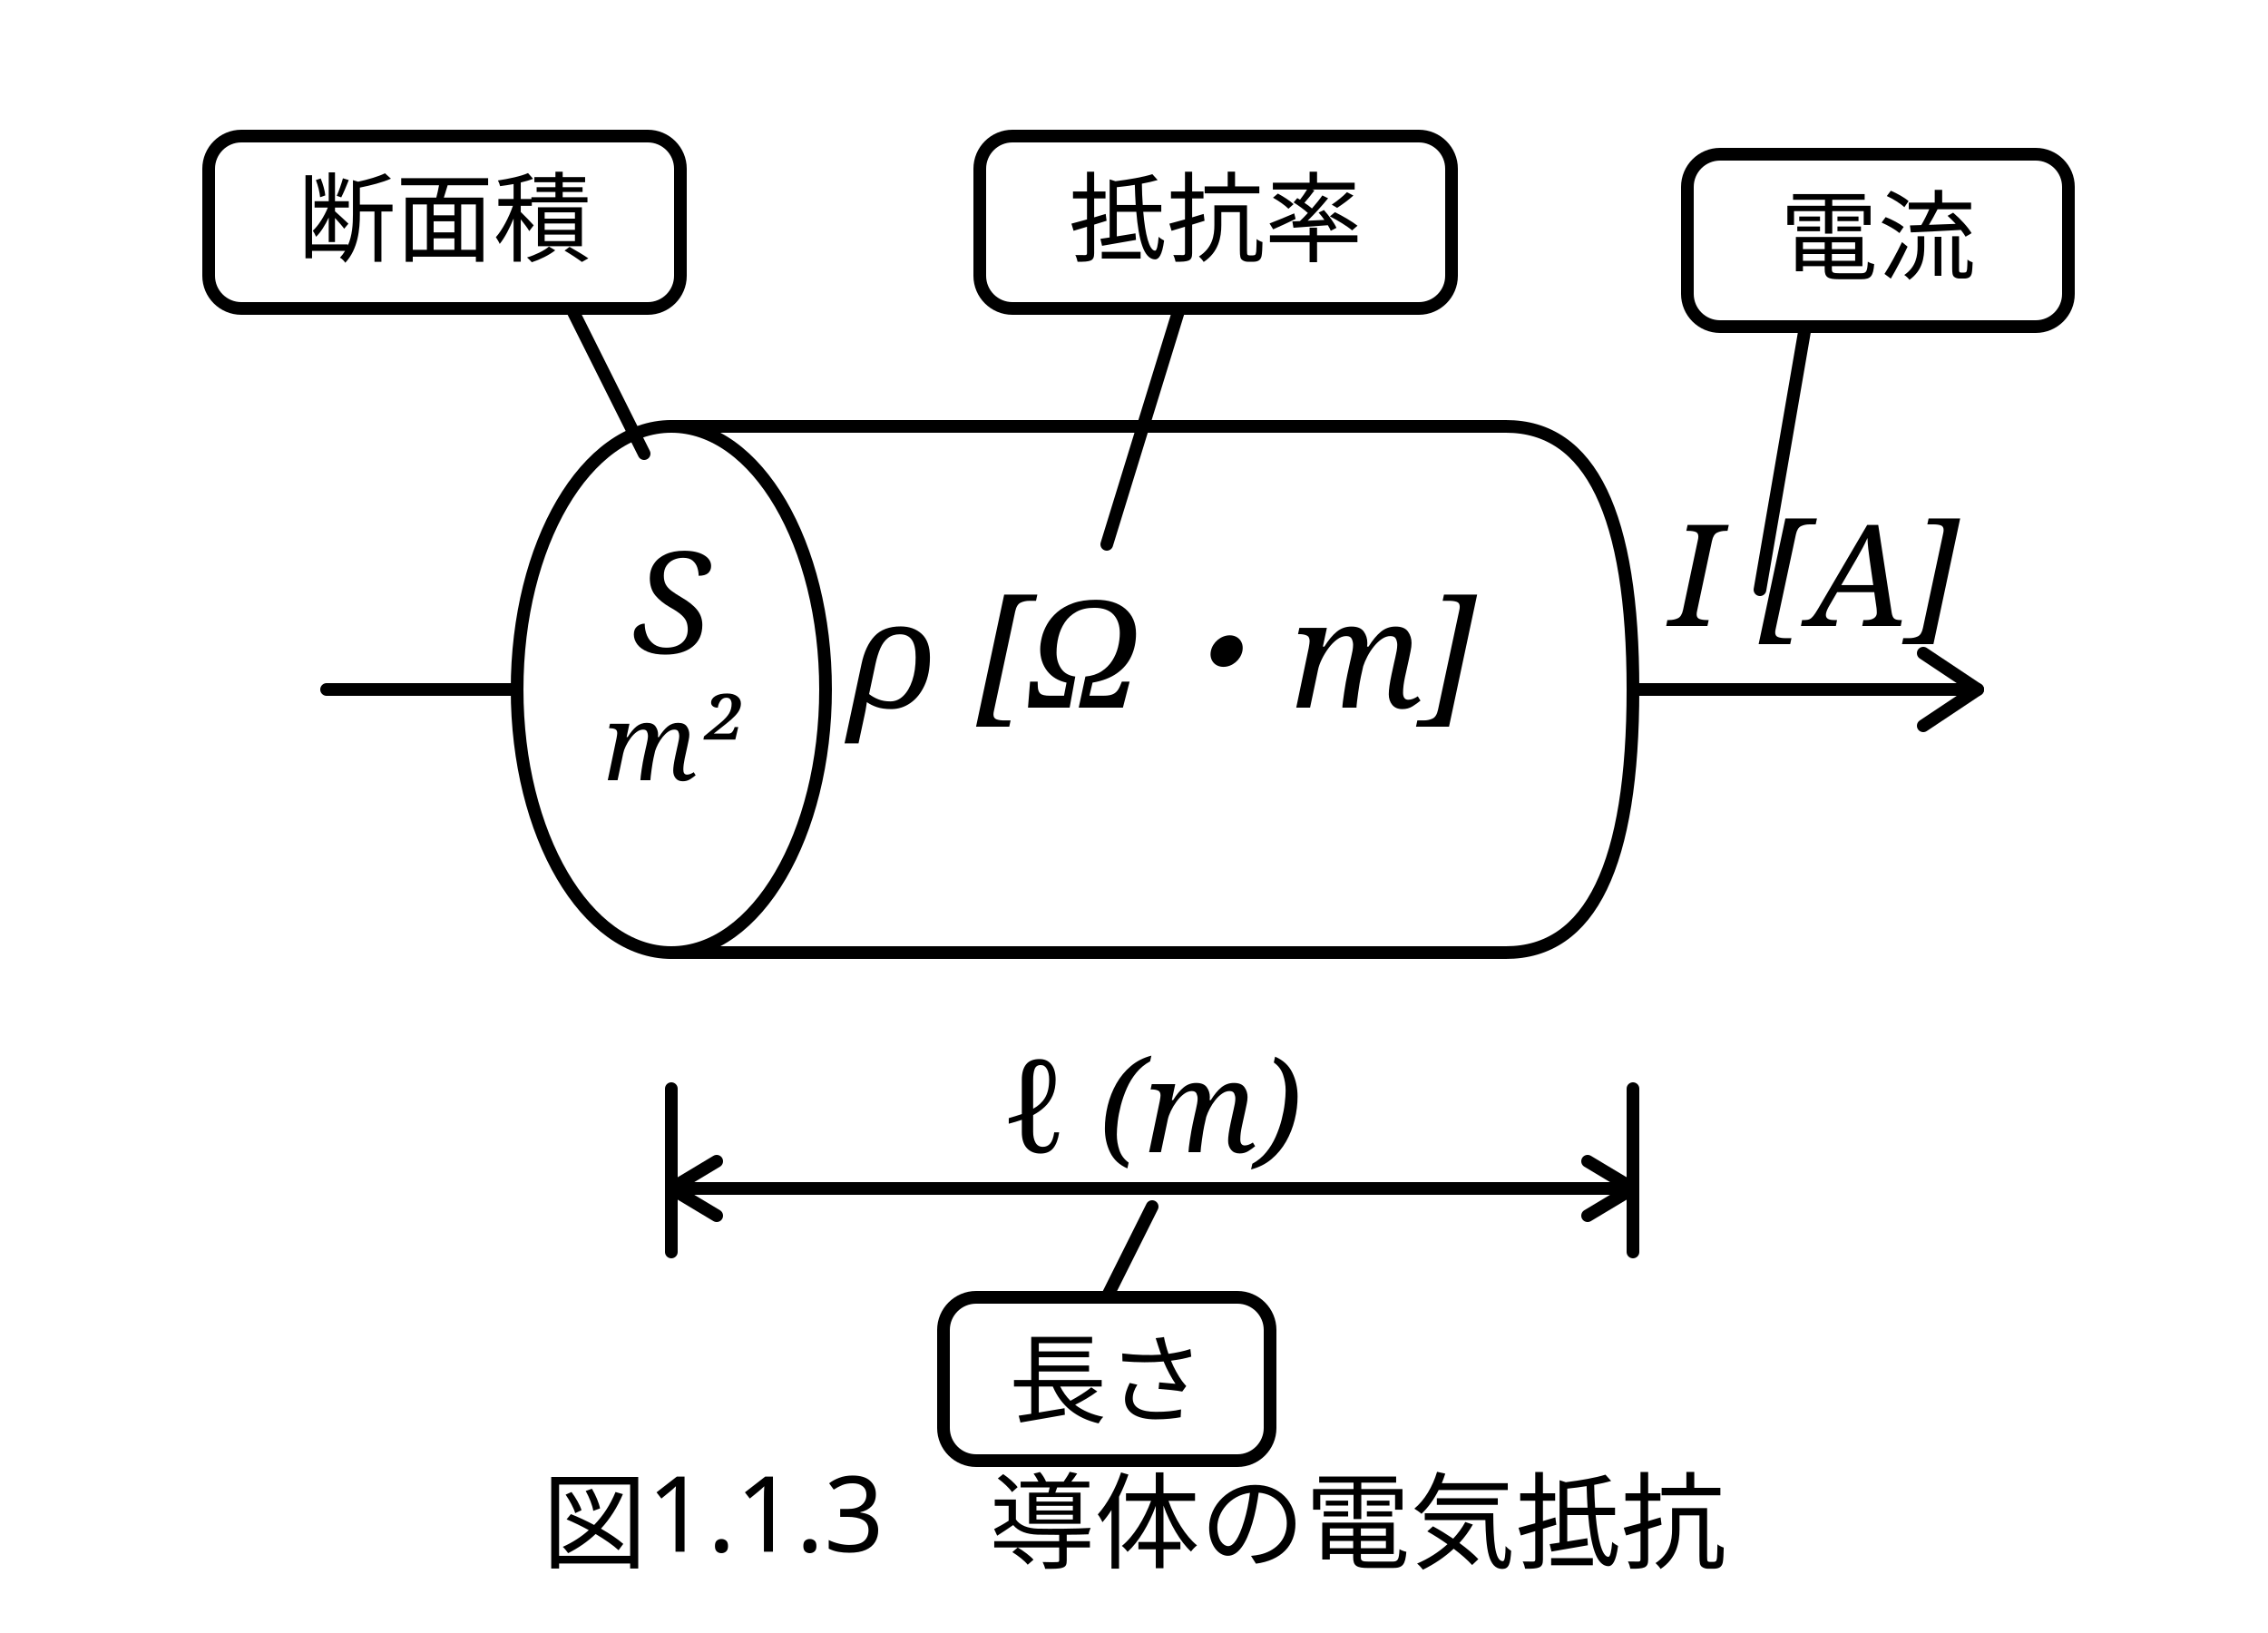
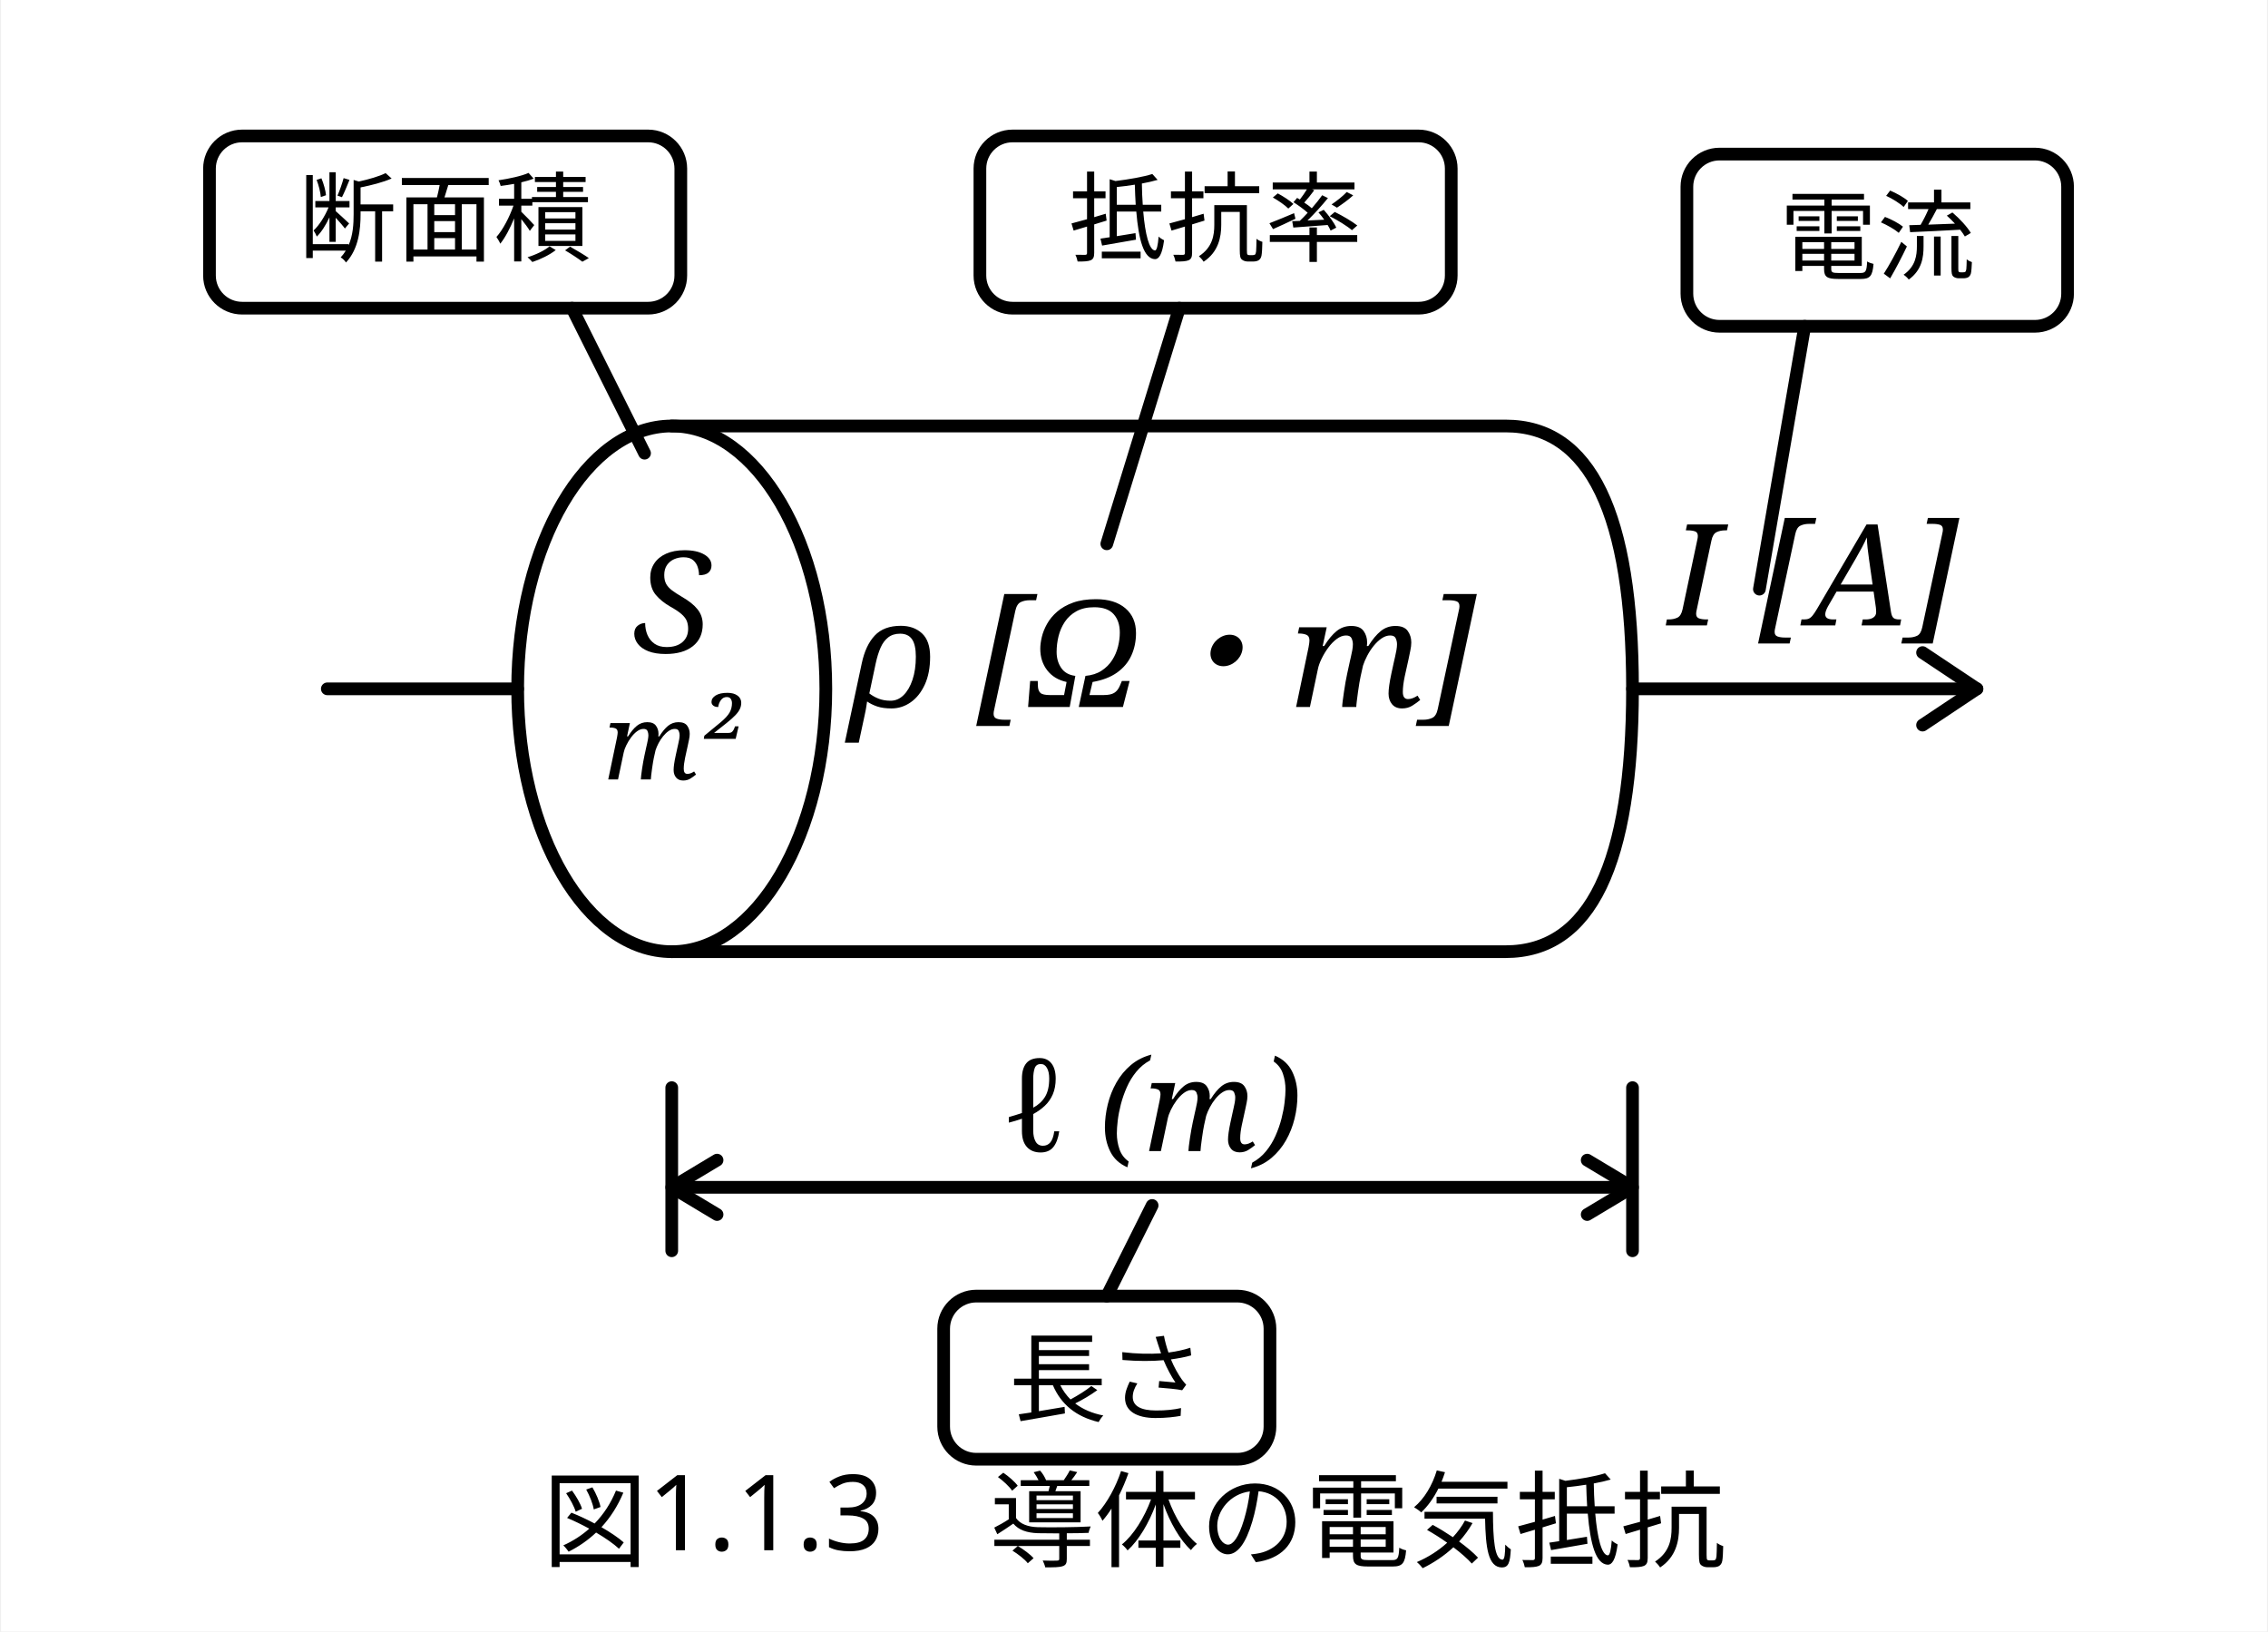
- <svg xmlns="http://www.w3.org/2000/svg" viewBox="0 0 1250 900" role="img" aria-label="図1.1.3 導体の電気抵抗">
+ <svg xmlns="http://www.w3.org/2000/svg" width="310" height="223" viewBox="0 0 1250 900" role="img" aria-label="図1.1.3 導体の電気抵抗">
  <rect width="1250" height="900" fill="white" />
  <g fill="none" stroke="black" stroke-width="7" stroke-linecap="round" stroke-linejoin="round">
    <ellipse cx="370" cy="380" rx="85" ry="145" />
    <path d="M370 235 H830 Q900 235 900 380 Q900 525 830 525 H370" />
    <path d="M180 380 H285" />
    <path d="M900 380 H1090" />
    <path d="M1060 360 L1090 380 L1060 400" />
    <path d="M370 600 V690 M900 600 V690 M370 655 H900" />
    <path d="M395 640 L370 655 L395 670 M875 640 L900 655 L875 670" />
    <rect x="115" y="75" width="260" height="95" rx="18" />
    <path d="M315 170 L355 250" />
    <rect x="540" y="75" width="260" height="95" rx="18" />
    <path d="M650 170 L610 300" />
    <rect x="930" y="85" width="210" height="95" rx="18" />
    <path d="M995 180 L970 325" />
    <rect x="520" y="715" width="180" height="90" rx="18" />
    <path d="M610 715 L635 665" />
  </g>
  <g font-family="sans-serif" fill="black">
    <text x="245" y="140" font-size="54" text-anchor="middle">断面積</text>
    <text x="670" y="140" font-size="54" text-anchor="middle">抵抗率</text>
    <text x="1035" y="150" font-size="54" text-anchor="middle">電流</text>
    <text x="610" y="780" font-size="54" text-anchor="middle">長さ</text>
  </g>
  <g font-family="serif" font-style="italic" fill="black">
    <text x="370" y="360" font-size="78" text-anchor="middle">S</text>
    <text x="370" y="430" font-size="58" text-anchor="middle">m²</text>
    <text x="640" y="390" font-size="82" text-anchor="middle">ρ [Ω・m]</text>
    <text x="1000" y="345" font-size="78" text-anchor="middle">I [A]</text>
    <text x="635" y="635" font-size="70" text-anchor="middle">ℓ (m)</text>
  </g>
  <text x="625" y="860" text-anchor="middle" font-family="sans-serif" font-size="58" fill="black">図1.1.3　導体の電気抵抗</text>
</svg>
